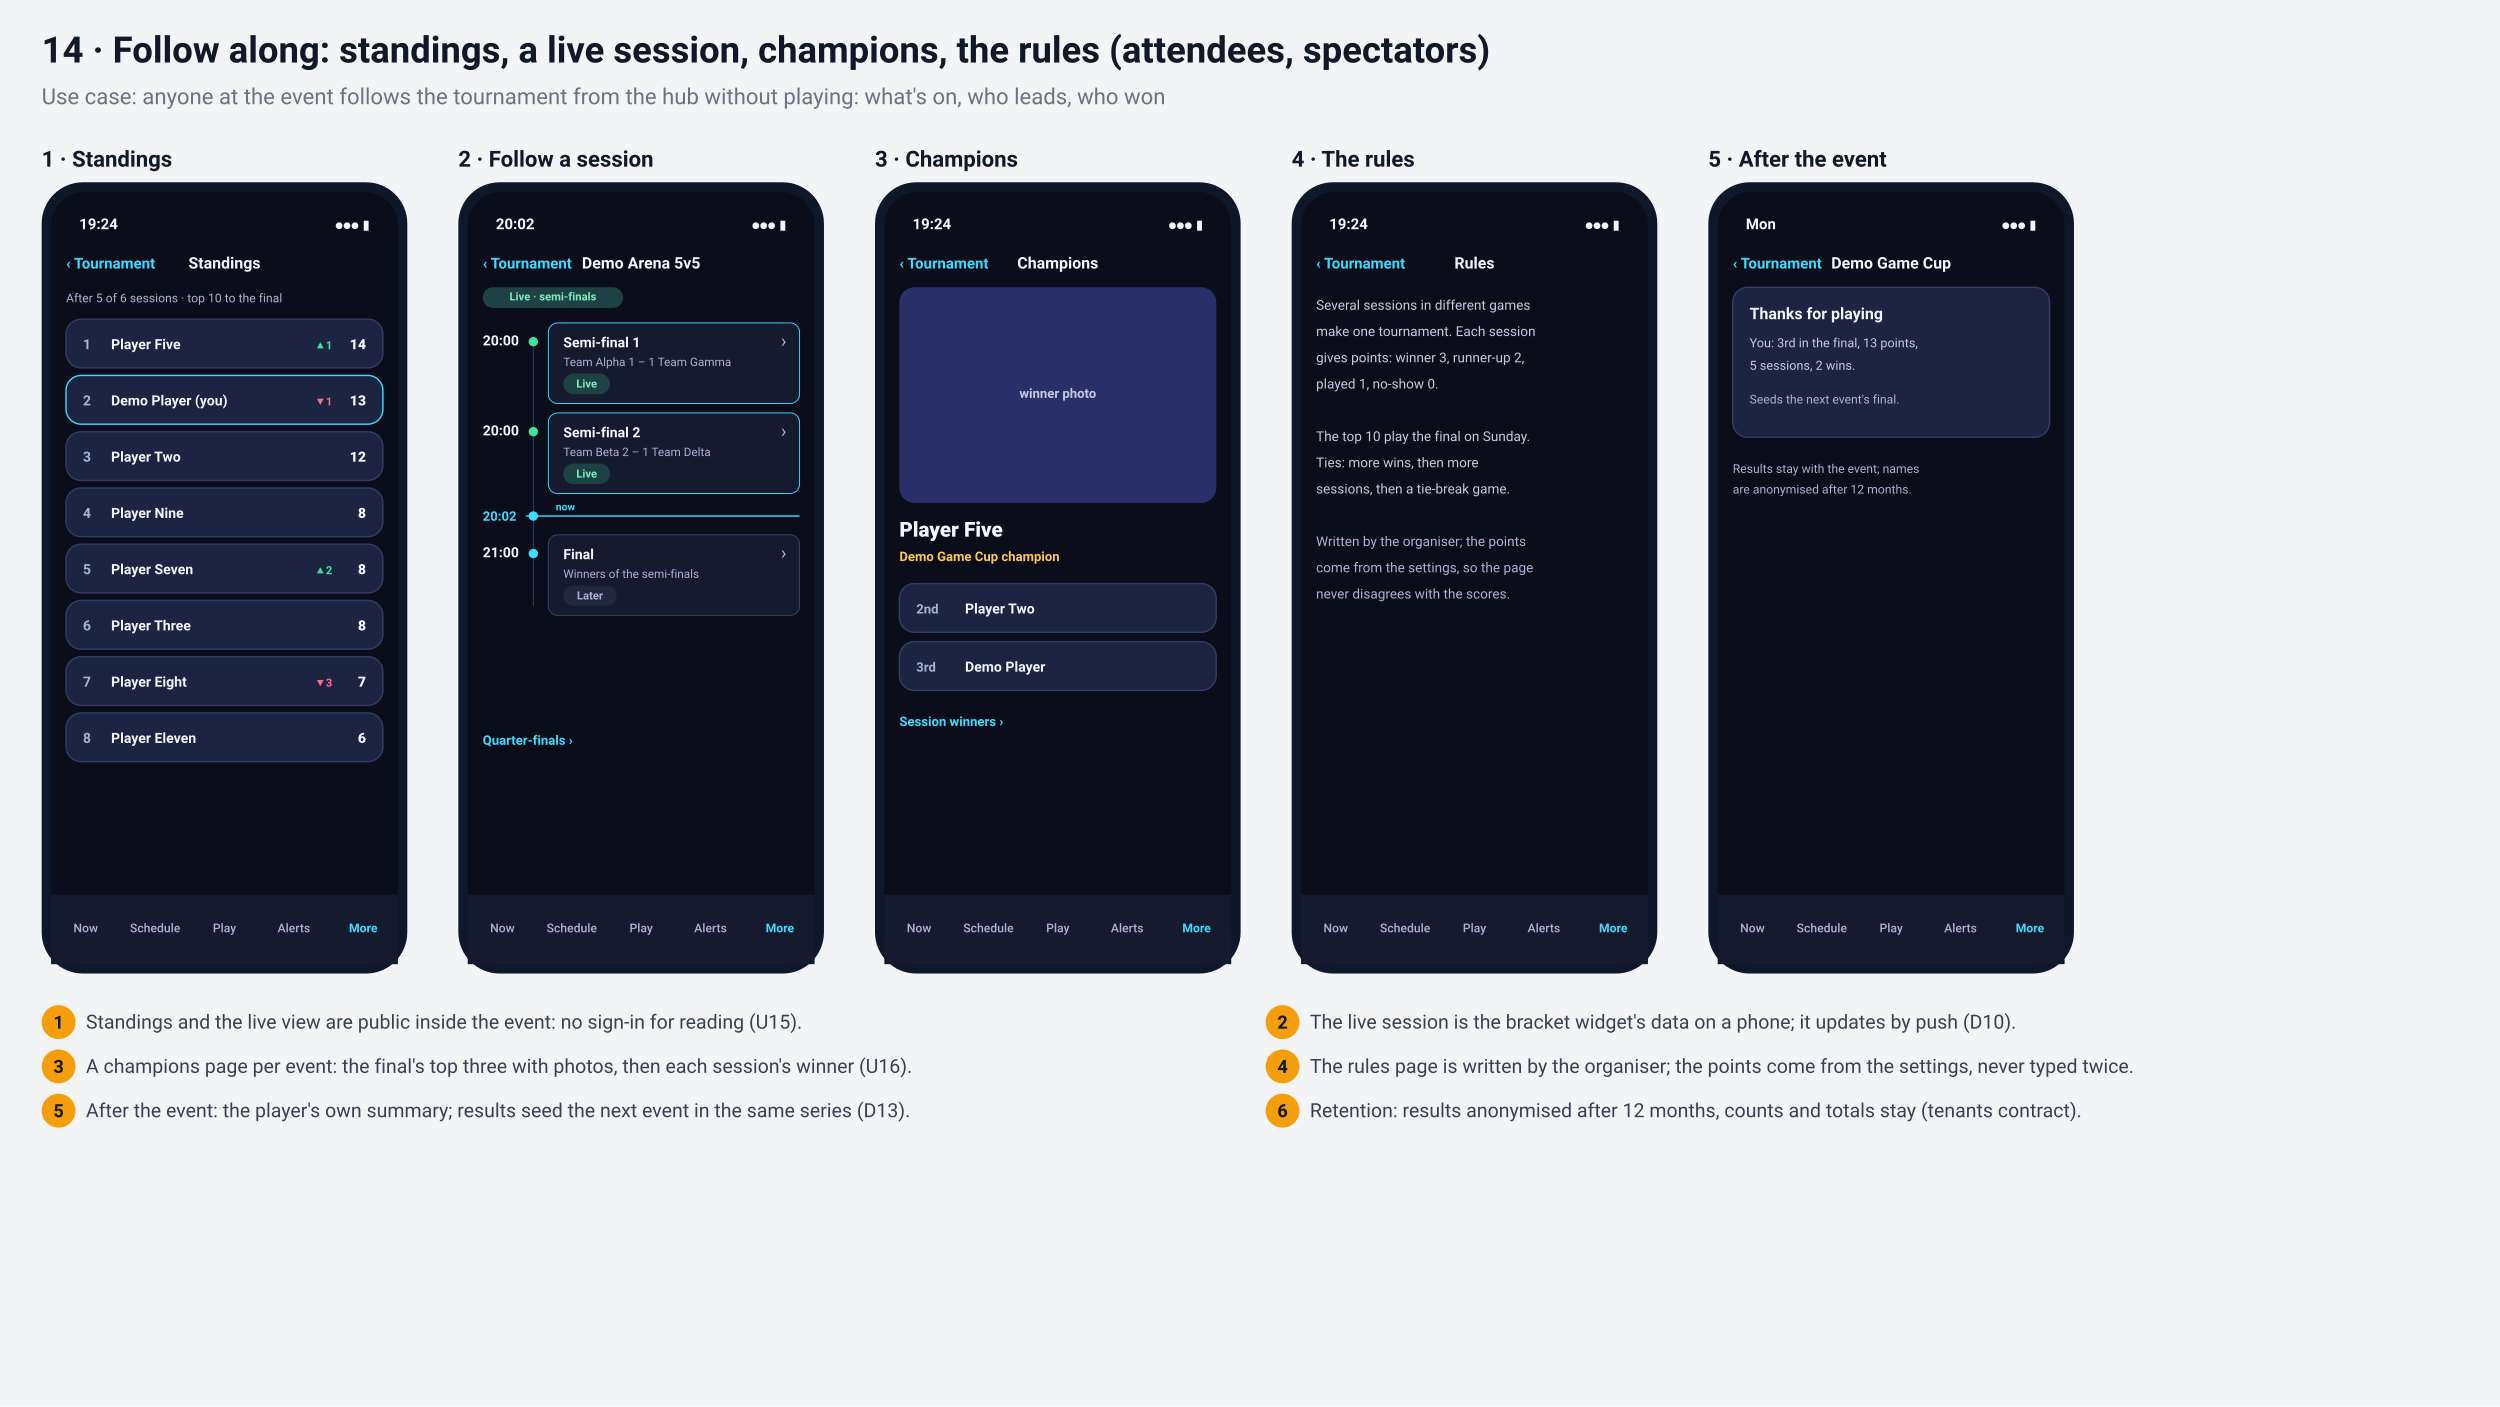
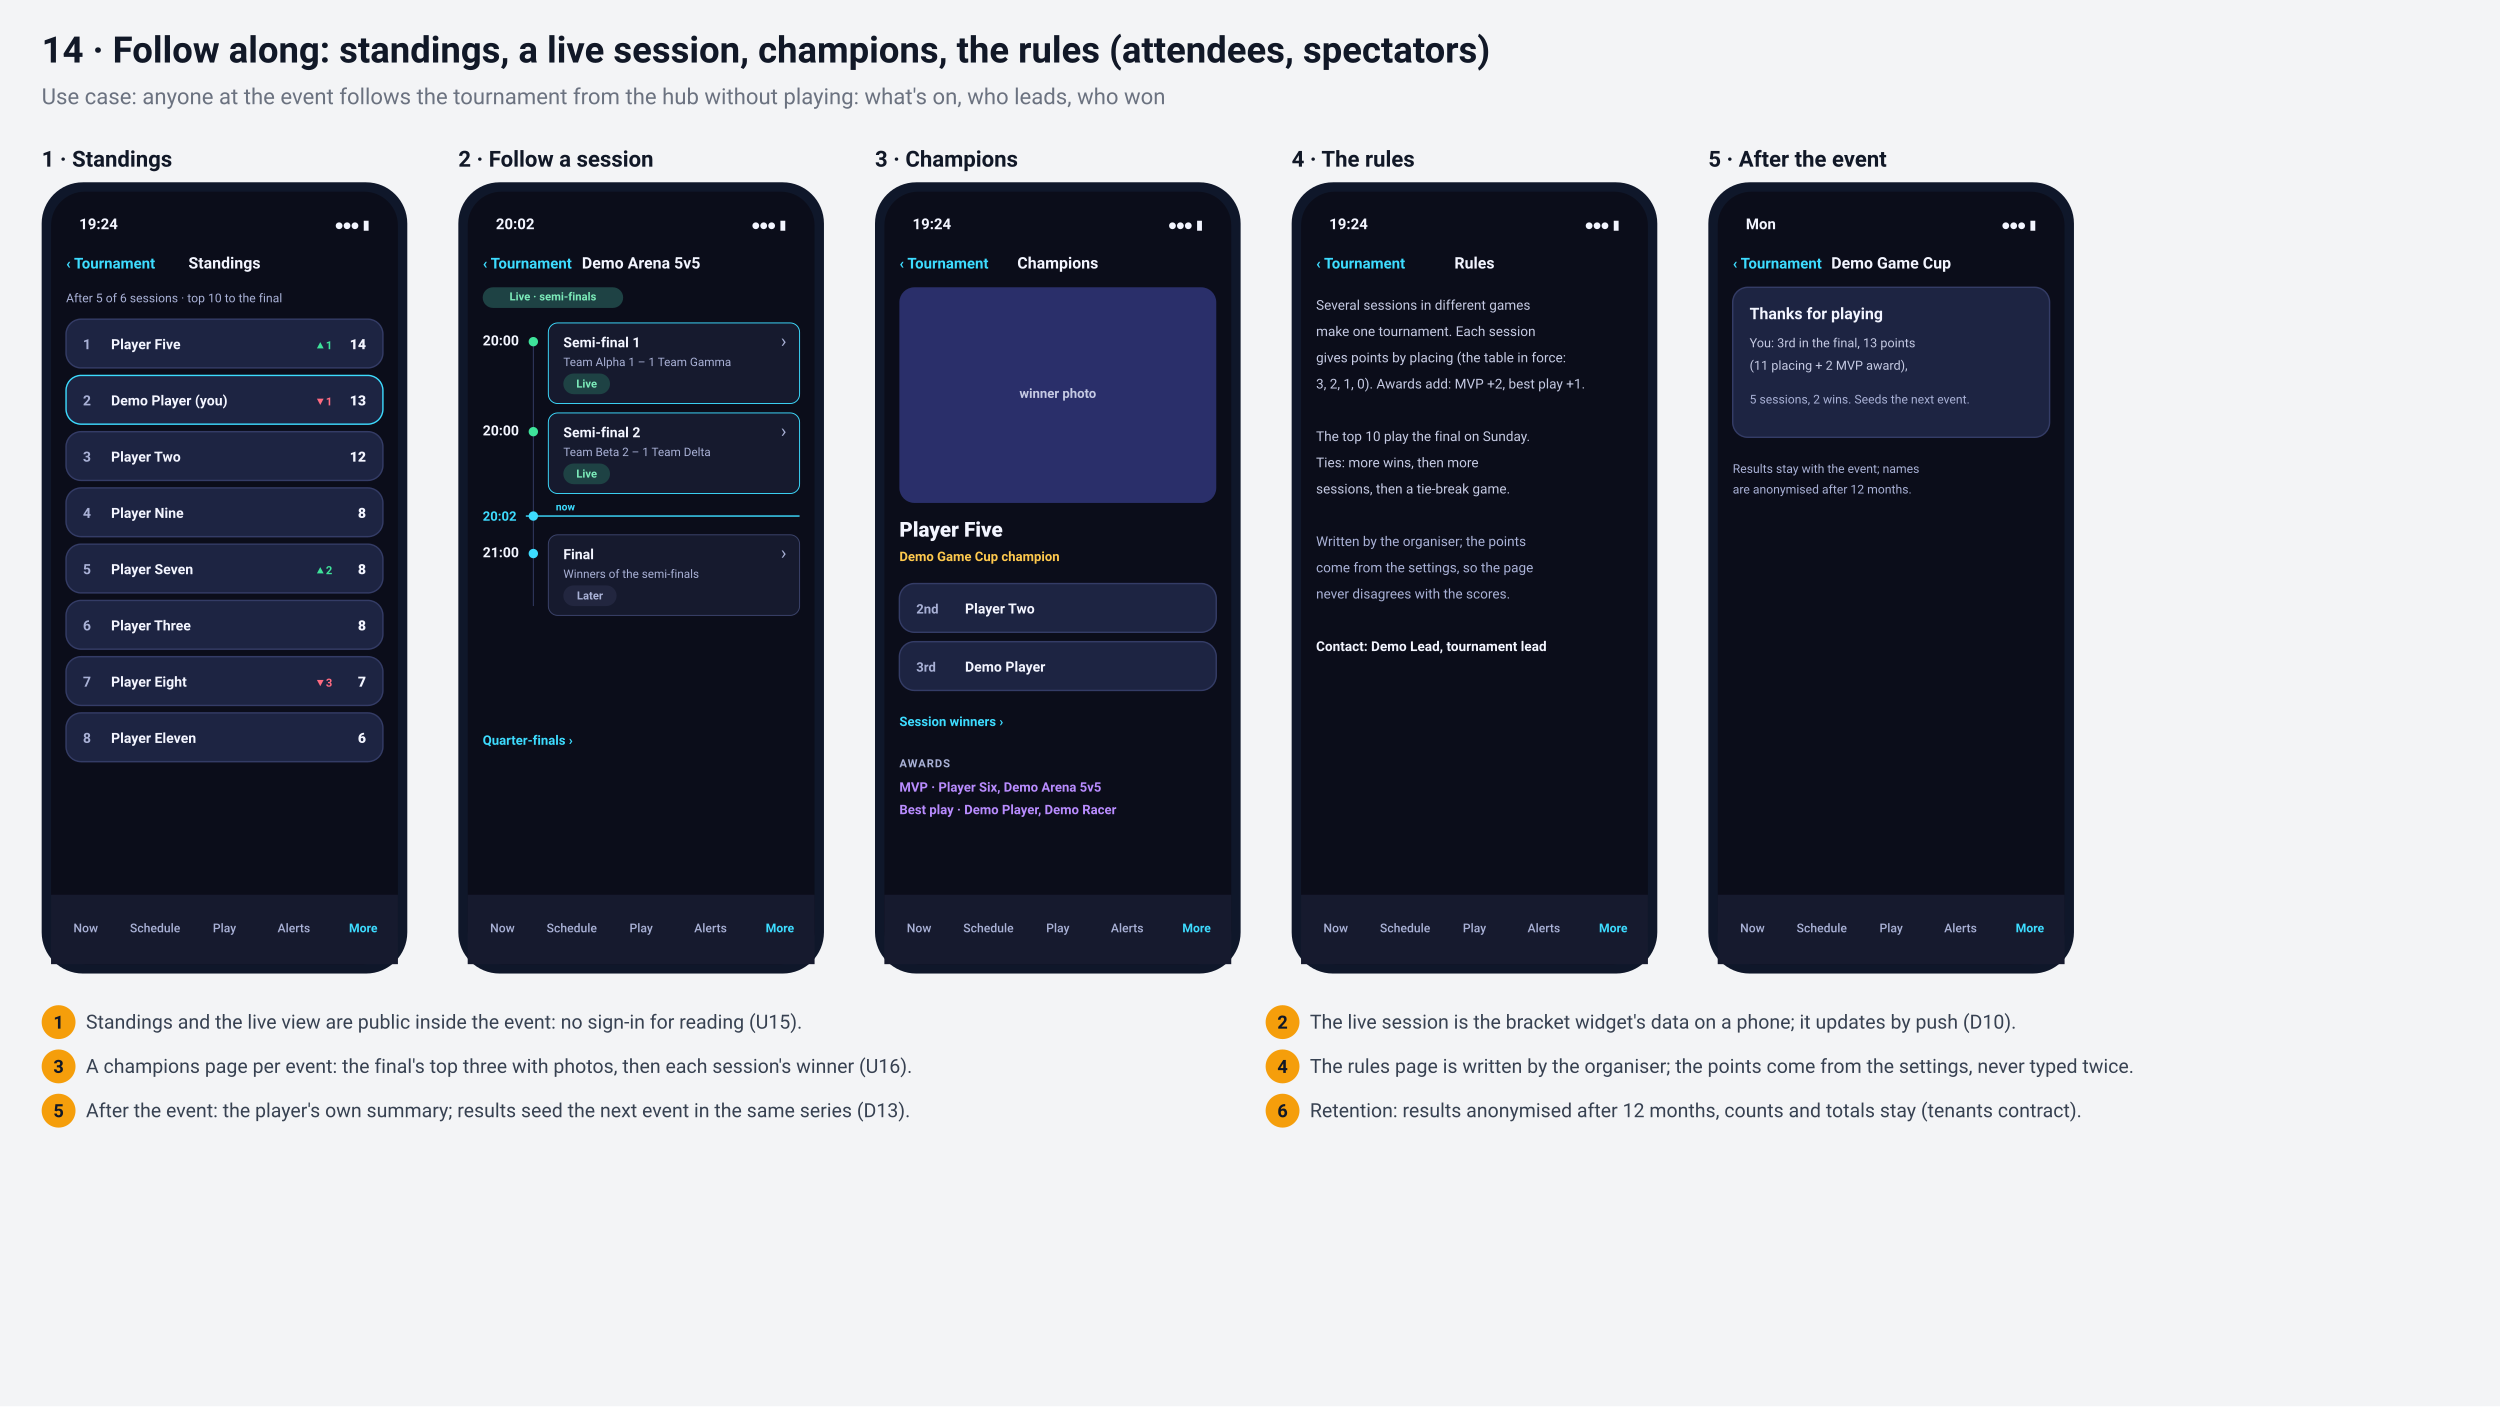
<svg xmlns="http://www.w3.org/2000/svg" viewBox="0 0 1920 1080" width="1920" height="1080" font-family="system-ui, -apple-system, 'Segoe UI', Roboto, Helvetica, Arial, sans-serif">
  <defs>
    <marker id="ah" viewBox="0 0 10 10" refX="9" refY="5" markerWidth="8" markerHeight="8" orient="auto-start-reverse">
      <path d="M0,0 L10,5 L0,10 z" fill="#6b7280" />
    </marker>
  </defs>
  <rect x="0.0" y="0.0" width="1920.0" height="1080.0" rx="0" fill="#f3f4f6" />
  <text x="32.0" y="48.0" font-size="28" fill="#111827" font-weight="700" text-anchor="start" data-box="32.0 1888.0">14 · Follow along: standings, a live session, champions, the rules (attendees, spectators)</text>
  <text x="32.0" y="80.0" font-size="17" fill="#6b7280" font-weight="400" text-anchor="start" data-box="32.0 1888.0">Use case: anyone at the event follows the tournament from the hub without playing: what's on, who leads, who won</text>
  <text x="32.0" y="128.0" font-size="17" fill="#111827" font-weight="700" text-anchor="start" data-box="32.0 312.0">1 · Standings</text>
  <text x="352.0" y="128.0" font-size="17" fill="#111827" font-weight="700" text-anchor="start" data-box="352.0 632.0">2 · Follow a session</text>
  <text x="672.0" y="128.0" font-size="17" fill="#111827" font-weight="700" text-anchor="start" data-box="672.0 952.0">3 · Champions</text>
  <text x="992.0" y="128.0" font-size="17" fill="#111827" font-weight="700" text-anchor="start" data-box="992.0 1272.0">4 · The rules</text>
  <text x="1312.0" y="128.0" font-size="17" fill="#111827" font-weight="700" text-anchor="start" data-box="1312.0 1592.0">5 · After the event</text>
  <g transform="translate(32.0,140.0) scale(0.72)">
    <rect x="0.0" y="0.0" width="390.0" height="844.0" rx="44" fill="#0f172a" />
    <rect x="10.0" y="10.0" width="370.0" height="824.0" rx="36" fill="#0b0d1a" />
    <text x="40.0" y="50.0" font-size="16" fill="#f3f5ff" font-weight="600" text-anchor="start">19:24</text>
    <text x="350.0" y="50.0" font-size="14" fill="#f3f5ff" font-weight="400" text-anchor="end">●●● ▮</text>
    <text x="26.0" y="92.0" font-size="16" fill="#3ddcff" font-weight="600" text-anchor="start">‹ Tournament</text>
    <text x="195.0" y="92.0" font-size="17" fill="#f3f5ff" font-weight="700" text-anchor="middle" data-box="110.0 280.0">Standings</text>
    <rect x="10.0" y="760.0" width="370.0" height="74.0" rx="0" fill="#161a2e" />
    <text x="47.0" y="800.0" font-size="13" fill="#a9b1d6" font-weight="500" text-anchor="middle">Now</text>
    <text x="121.0" y="800.0" font-size="13" fill="#a9b1d6" font-weight="500" text-anchor="middle">Schedule</text>
    <text x="195.0" y="800.0" font-size="13" fill="#a9b1d6" font-weight="500" text-anchor="middle">Play</text>
    <text x="269.0" y="800.0" font-size="13" fill="#a9b1d6" font-weight="500" text-anchor="middle">Alerts</text>
    <text x="343.0" y="800.0" font-size="13" fill="#3ddcff" font-weight="600" text-anchor="middle">More</text>
    <text x="26.0" y="128.0" font-size="13" fill="#a9b1d6" font-weight="400" text-anchor="start" data-box="26.0 364.0">After 5 of 6 sessions · top 10 to the final</text>
    <rect x="26.0" y="146.0" width="338.0" height="52.0" rx="16" fill="#1d2442" stroke="#343c66" stroke-width="1.5" />
    <text x="44.0" y="178.0" font-size="15" fill="#a9b1d6" font-weight="700" text-anchor="start">1</text>
    <text x="74.0" y="178.0" font-size="15" fill="#f3f5ff" font-weight="600" text-anchor="start" data-box="74.0 270.0">Player Five</text>
    <text x="310.0" y="178.0" font-size="12" fill="#3ee39a" font-weight="700" text-anchor="end">▲1</text>
    <text x="346.0" y="178.0" font-size="15" fill="#f3f5ff" font-weight="800" text-anchor="end">14</text>
    <rect x="26.0" y="206.0" width="338.0" height="52.0" rx="16" fill="#1d2442" stroke="#3ddcff" stroke-width="1.5" />
    <text x="44.0" y="238.0" font-size="15" fill="#a9b1d6" font-weight="700" text-anchor="start">2</text>
    <text x="74.0" y="238.0" font-size="15" fill="#f3f5ff" font-weight="600" text-anchor="start" data-box="74.0 270.0">Demo Player (you)</text>
    <text x="310.0" y="238.0" font-size="12" fill="#ff6b81" font-weight="700" text-anchor="end">▼1</text>
    <text x="346.0" y="238.0" font-size="15" fill="#f3f5ff" font-weight="800" text-anchor="end">13</text>
    <rect x="26.0" y="266.0" width="338.0" height="52.0" rx="16" fill="#1d2442" stroke="#343c66" stroke-width="1.5" />
    <text x="44.0" y="298.0" font-size="15" fill="#a9b1d6" font-weight="700" text-anchor="start">3</text>
    <text x="74.0" y="298.0" font-size="15" fill="#f3f5ff" font-weight="600" text-anchor="start" data-box="74.0 270.0">Player Two</text>
    <text x="346.0" y="298.0" font-size="15" fill="#f3f5ff" font-weight="800" text-anchor="end">12</text>
    <rect x="26.0" y="326.0" width="338.0" height="52.0" rx="16" fill="#1d2442" stroke="#343c66" stroke-width="1.5" />
    <text x="44.0" y="358.0" font-size="15" fill="#a9b1d6" font-weight="700" text-anchor="start">4</text>
    <text x="74.0" y="358.0" font-size="15" fill="#f3f5ff" font-weight="600" text-anchor="start" data-box="74.0 270.0">Player Nine</text>
    <text x="346.0" y="358.0" font-size="15" fill="#f3f5ff" font-weight="800" text-anchor="end">8</text>
    <rect x="26.0" y="386.0" width="338.0" height="52.0" rx="16" fill="#1d2442" stroke="#343c66" stroke-width="1.5" />
    <text x="44.0" y="418.0" font-size="15" fill="#a9b1d6" font-weight="700" text-anchor="start">5</text>
    <text x="74.0" y="418.0" font-size="15" fill="#f3f5ff" font-weight="600" text-anchor="start" data-box="74.0 270.0">Player Seven</text>
    <text x="310.0" y="418.0" font-size="12" fill="#3ee39a" font-weight="700" text-anchor="end">▲2</text>
    <text x="346.0" y="418.0" font-size="15" fill="#f3f5ff" font-weight="800" text-anchor="end">8</text>
    <rect x="26.0" y="446.0" width="338.0" height="52.0" rx="16" fill="#1d2442" stroke="#343c66" stroke-width="1.5" />
    <text x="44.0" y="478.0" font-size="15" fill="#a9b1d6" font-weight="700" text-anchor="start">6</text>
    <text x="74.0" y="478.0" font-size="15" fill="#f3f5ff" font-weight="600" text-anchor="start" data-box="74.0 270.0">Player Three</text>
    <text x="346.0" y="478.0" font-size="15" fill="#f3f5ff" font-weight="800" text-anchor="end">8</text>
    <rect x="26.0" y="506.0" width="338.0" height="52.0" rx="16" fill="#1d2442" stroke="#343c66" stroke-width="1.5" />
    <text x="44.0" y="538.0" font-size="15" fill="#a9b1d6" font-weight="700" text-anchor="start">7</text>
    <text x="74.0" y="538.0" font-size="15" fill="#f3f5ff" font-weight="600" text-anchor="start" data-box="74.0 270.0">Player Eight</text>
    <text x="310.0" y="538.0" font-size="12" fill="#ff6b81" font-weight="700" text-anchor="end">▼3</text>
    <text x="346.0" y="538.0" font-size="15" fill="#f3f5ff" font-weight="800" text-anchor="end">7</text>
    <rect x="26.0" y="566.0" width="338.0" height="52.0" rx="16" fill="#1d2442" stroke="#343c66" stroke-width="1.5" />
    <text x="44.0" y="598.0" font-size="15" fill="#a9b1d6" font-weight="700" text-anchor="start">8</text>
    <text x="74.0" y="598.0" font-size="15" fill="#f3f5ff" font-weight="600" text-anchor="start" data-box="74.0 270.0">Player Eleven</text>
    <text x="346.0" y="598.0" font-size="15" fill="#f3f5ff" font-weight="800" text-anchor="end">6</text>
  </g>
  <g transform="translate(352.0,140.0) scale(0.72)">
    <rect x="0.0" y="0.0" width="390.0" height="844.0" rx="44" fill="#0f172a" />
    <rect x="10.0" y="10.0" width="370.0" height="824.0" rx="36" fill="#0b0d1a" />
    <text x="40.0" y="50.0" font-size="16" fill="#f3f5ff" font-weight="600" text-anchor="start">20:02</text>
    <text x="350.0" y="50.0" font-size="14" fill="#f3f5ff" font-weight="400" text-anchor="end">●●● ▮</text>
    <text x="26.0" y="92.0" font-size="16" fill="#3ddcff" font-weight="600" text-anchor="start">‹ Tournament</text>
    <text x="195.0" y="92.0" font-size="17" fill="#f3f5ff" font-weight="700" text-anchor="middle" data-box="110.0 280.0">Demo Arena 5v5</text>
    <rect x="10.0" y="760.0" width="370.0" height="74.0" rx="0" fill="#161a2e" />
    <text x="47.0" y="800.0" font-size="13" fill="#a9b1d6" font-weight="500" text-anchor="middle">Now</text>
    <text x="121.0" y="800.0" font-size="13" fill="#a9b1d6" font-weight="500" text-anchor="middle">Schedule</text>
    <text x="195.0" y="800.0" font-size="13" fill="#a9b1d6" font-weight="500" text-anchor="middle">Play</text>
    <text x="269.0" y="800.0" font-size="13" fill="#a9b1d6" font-weight="500" text-anchor="middle">Alerts</text>
    <text x="343.0" y="800.0" font-size="13" fill="#3ddcff" font-weight="600" text-anchor="middle">More</text>
    <rect x="26.0" y="112.0" width="149.8" height="22.0" rx="11.0" fill="#1e4244" />
    <text x="100.9" y="126.0" font-size="12" fill="#7cecba" font-weight="600" text-anchor="middle" data-box="30.0 171.8">Live · semi-finals</text>
    <line x1="80.0" y1="170.0" x2="80.0" y2="452.0" stroke="#343c66" stroke-width="1" />
    <text x="26.0" y="174.0" font-size="15" fill="#f3f5ff" font-weight="700" text-anchor="start" data-box="26.0 68.0">20:00</text>
    <circle cx="80.0" cy="170.0" r="5" fill="#3ee39a" />
    <rect x="96.0" y="150.0" width="268.0" height="86.0" rx="10" fill="#161a2e" stroke="#3ddcff" stroke-width="1" />
    <text x="350.0" y="176.0" font-size="20" fill="#a9b1d6" font-weight="400" text-anchor="end">›</text>
    <text x="112.0" y="176.0" font-size="15" fill="#f3f5ff" font-weight="600" text-anchor="start" data-box="112.0 324.0">Semi-final 1</text>
    <text x="112.0" y="196.0" font-size="12.5" fill="#a9b1d6" font-weight="400" text-anchor="start" data-box="112.0 348.0">Team Alpha 1 – 1 Team Gamma</text>
    <rect x="112.0" y="204.0" width="49.8" height="22.0" rx="11" fill="#1e4244" />
    <text x="136.9" y="219.0" font-size="12" fill="#7cecba" font-weight="600" text-anchor="middle" data-box="116.0 157.8">Live</text>
    <text x="26.0" y="270.0" font-size="15" fill="#f3f5ff" font-weight="700" text-anchor="start" data-box="26.0 68.0">20:00</text>
    <circle cx="80.0" cy="266.0" r="5" fill="#3ee39a" />
    <rect x="96.0" y="246.0" width="268.0" height="86.0" rx="10" fill="#161a2e" stroke="#3ddcff" stroke-width="1" />
    <text x="350.0" y="272.0" font-size="20" fill="#a9b1d6" font-weight="400" text-anchor="end">›</text>
    <text x="112.0" y="272.0" font-size="15" fill="#f3f5ff" font-weight="600" text-anchor="start" data-box="112.0 324.0">Semi-final 2</text>
    <text x="112.0" y="292.0" font-size="12.5" fill="#a9b1d6" font-weight="400" text-anchor="start" data-box="112.0 348.0">Team Beta 2 – 1 Team Delta</text>
    <rect x="112.0" y="300.0" width="49.8" height="22.0" rx="11" fill="#1e4244" />
    <text x="136.9" y="315.0" font-size="12" fill="#7cecba" font-weight="600" text-anchor="middle" data-box="116.0 157.8">Live</text>
    <line x1="72.0" y1="356.0" x2="364.0" y2="356.0" stroke="#3ddcff" stroke-width="1.5" />
    <circle cx="80.0" cy="356.0" r="5" fill="#3ddcff" />
    <text x="26.0" y="361.0" font-size="14" fill="#3ddcff" font-weight="700" text-anchor="start" data-box="26.0 66.0">20:02</text>
    <text x="104.0" y="350.0" font-size="11" fill="#3ddcff" font-weight="700" text-anchor="start" data-box="96.0 176.0">now</text>
    <text x="26.0" y="400.0" font-size="15" fill="#f3f5ff" font-weight="700" text-anchor="start" data-box="26.0 68.0">21:00</text>
    <circle cx="80.0" cy="396.0" r="5" fill="#3ddcff" />
    <rect x="96.0" y="376.0" width="268.0" height="86.0" rx="10" fill="#161a2e" stroke="#3c446c" stroke-width="1" />
    <text x="350.0" y="402.0" font-size="20" fill="#a9b1d6" font-weight="400" text-anchor="end">›</text>
    <text x="112.0" y="402.0" font-size="15" fill="#f3f5ff" font-weight="600" text-anchor="start" data-box="112.0 324.0">Final</text>
    <text x="112.0" y="422.0" font-size="12.5" fill="#a9b1d6" font-weight="400" text-anchor="start" data-box="112.0 348.0">Winners of the semi-finals</text>
    <rect x="112.0" y="430.0" width="56.8" height="22.0" rx="11" fill="#22263f" />
    <text x="140.4" y="445.0" font-size="12" fill="#a9b1d6" font-weight="600" text-anchor="middle" data-box="116.0 164.8">Later</text>
    <text x="26.0" y="600.0" font-size="14" fill="#3ddcff" font-weight="600" text-anchor="start">Quarter-finals ›</text>
  </g>
  <g transform="translate(672.0,140.0) scale(0.72)">
    <rect x="0.0" y="0.0" width="390.0" height="844.0" rx="44" fill="#0f172a" />
    <rect x="10.0" y="10.0" width="370.0" height="824.0" rx="36" fill="#0b0d1a" />
    <text x="40.0" y="50.0" font-size="16" fill="#f3f5ff" font-weight="600" text-anchor="start">19:24</text>
    <text x="350.0" y="50.0" font-size="14" fill="#f3f5ff" font-weight="400" text-anchor="end">●●● ▮</text>
    <text x="26.0" y="92.0" font-size="16" fill="#3ddcff" font-weight="600" text-anchor="start">‹ Tournament</text>
    <text x="195.0" y="92.0" font-size="17" fill="#f3f5ff" font-weight="700" text-anchor="middle" data-box="110.0 280.0">Champions</text>
    <rect x="10.0" y="760.0" width="370.0" height="74.0" rx="0" fill="#161a2e" />
    <text x="47.0" y="800.0" font-size="13" fill="#a9b1d6" font-weight="500" text-anchor="middle">Now</text>
    <text x="121.0" y="800.0" font-size="13" fill="#a9b1d6" font-weight="500" text-anchor="middle">Schedule</text>
    <text x="195.0" y="800.0" font-size="13" fill="#a9b1d6" font-weight="500" text-anchor="middle">Play</text>
    <text x="269.0" y="800.0" font-size="13" fill="#a9b1d6" font-weight="500" text-anchor="middle">Alerts</text>
    <text x="343.0" y="800.0" font-size="13" fill="#3ddcff" font-weight="600" text-anchor="middle">More</text>
    <rect x="26.0" y="112.0" width="338.0" height="230.0" rx="16" fill="#2a2f6a" />
    <text x="195.0" y="230.0" font-size="14" fill="#c5cae3" font-weight="600" text-anchor="middle">winner photo</text>
    <text x="26.0" y="378.0" font-size="22" fill="#f3f5ff" font-weight="800" text-anchor="start">Player Five</text>
    <text x="26.0" y="404.0" font-size="14" fill="#ffc94d" font-weight="700" text-anchor="start">Demo Game Cup champion</text>
    <rect x="26.0" y="428.0" width="338.0" height="52.0" rx="16" fill="#1d2442" stroke="#343c66" stroke-width="1.5" />
    <text x="44.0" y="460.0" font-size="14" fill="#a9b1d6" font-weight="700" text-anchor="start">2nd</text>
    <text x="96.0" y="460.0" font-size="15" fill="#f3f5ff" font-weight="600" text-anchor="start" data-box="96.0 346.0">Player Two</text>
    <rect x="26.0" y="490.0" width="338.0" height="52.0" rx="16" fill="#1d2442" stroke="#343c66" stroke-width="1.5" />
    <text x="44.0" y="522.0" font-size="14" fill="#a9b1d6" font-weight="700" text-anchor="start">3rd</text>
    <text x="96.0" y="522.0" font-size="15" fill="#f3f5ff" font-weight="600" text-anchor="start" data-box="96.0 346.0">Demo Player</text>
    <text x="26.0" y="580.0" font-size="14" fill="#3ddcff" font-weight="600" text-anchor="start">Session winners ›</text>
+     <text x="26.0" y="624.0" font-size="12" fill="#a9b1d6" font-weight="700" text-anchor="start" letter-spacing="1">AWARDS</text>
+     <text x="26.0" y="650.0" font-size="14" fill="#b98cff" font-weight="600" text-anchor="start" data-box="26.0 364.0">MVP · Player Six, Demo Arena 5v5</text>
+     <text x="26.0" y="674.0" font-size="14" fill="#b98cff" font-weight="600" text-anchor="start" data-box="26.0 364.0">Best play · Demo Player, Demo Racer</text>
  </g>
  <g transform="translate(992.0,140.0) scale(0.72)">
    <rect x="0.0" y="0.0" width="390.0" height="844.0" rx="44" fill="#0f172a" />
    <rect x="10.0" y="10.0" width="370.0" height="824.0" rx="36" fill="#0b0d1a" />
    <text x="40.0" y="50.0" font-size="16" fill="#f3f5ff" font-weight="600" text-anchor="start">19:24</text>
    <text x="350.0" y="50.0" font-size="14" fill="#f3f5ff" font-weight="400" text-anchor="end">●●● ▮</text>
    <text x="26.0" y="92.0" font-size="16" fill="#3ddcff" font-weight="600" text-anchor="start">‹ Tournament</text>
    <text x="195.0" y="92.0" font-size="17" fill="#f3f5ff" font-weight="700" text-anchor="middle" data-box="110.0 280.0">Rules</text>
    <rect x="10.0" y="760.0" width="370.0" height="74.0" rx="0" fill="#161a2e" />
    <text x="47.0" y="800.0" font-size="13" fill="#a9b1d6" font-weight="500" text-anchor="middle">Now</text>
    <text x="121.0" y="800.0" font-size="13" fill="#a9b1d6" font-weight="500" text-anchor="middle">Schedule</text>
    <text x="195.0" y="800.0" font-size="13" fill="#a9b1d6" font-weight="500" text-anchor="middle">Play</text>
    <text x="269.0" y="800.0" font-size="13" fill="#a9b1d6" font-weight="500" text-anchor="middle">Alerts</text>
    <text x="343.0" y="800.0" font-size="13" fill="#3ddcff" font-weight="600" text-anchor="middle">More</text>
    <text x="26.0" y="136.0" font-size="14.5" fill="#c5cae3" font-weight="400" text-anchor="start" data-box="26.0 364.0">Several sessions in different games</text>
    <text x="26.0" y="164.0" font-size="14.5" fill="#c5cae3" font-weight="400" text-anchor="start" data-box="26.0 364.0">make one tournament. Each session</text>
-     <text x="26.0" y="192.0" font-size="14.5" fill="#c5cae3" font-weight="400" text-anchor="start" data-box="26.0 364.0">gives points: winner 3, runner-up 2,</text>
-     <text x="26.0" y="220.0" font-size="14.5" fill="#c5cae3" font-weight="400" text-anchor="start" data-box="26.0 364.0">played 1, no-show 0.</text>
+     <text x="26.0" y="192.0" font-size="14.5" fill="#c5cae3" font-weight="400" text-anchor="start" data-box="26.0 364.0">gives points by placing (the table in force:</text>
+     <text x="26.0" y="220.0" font-size="14.5" fill="#c5cae3" font-weight="400" text-anchor="start" data-box="26.0 364.0">3, 2, 1, 0). Awards add: MVP +2, best play +1.</text>
    <text x="26.0" y="276.0" font-size="14.5" fill="#c5cae3" font-weight="400" text-anchor="start" data-box="26.0 364.0">The top 10 play the final on Sunday.</text>
    <text x="26.0" y="304.0" font-size="14.5" fill="#c5cae3" font-weight="400" text-anchor="start" data-box="26.0 364.0">Ties: more wins, then more</text>
    <text x="26.0" y="332.0" font-size="14.5" fill="#c5cae3" font-weight="400" text-anchor="start" data-box="26.0 364.0">sessions, then a tie-break game.</text>
    <text x="26.0" y="388.0" font-size="14.5" fill="#a9b1d6" font-weight="400" text-anchor="start" data-box="26.0 364.0">Written by the organiser; the points</text>
    <text x="26.0" y="416.0" font-size="14.5" fill="#a9b1d6" font-weight="400" text-anchor="start" data-box="26.0 364.0">come from the settings, so the page</text>
    <text x="26.0" y="444.0" font-size="14.5" fill="#a9b1d6" font-weight="400" text-anchor="start" data-box="26.0 364.0">never disagrees with the scores.</text>
+     <text x="26.0" y="500.0" font-size="14.5" fill="#f3f5ff" font-weight="600" text-anchor="start" data-box="26.0 364.0">Contact: Demo Lead, tournament lead</text>
  </g>
  <g transform="translate(1312.0,140.0) scale(0.72)">
    <rect x="0.0" y="0.0" width="390.0" height="844.0" rx="44" fill="#0f172a" />
    <rect x="10.0" y="10.0" width="370.0" height="824.0" rx="36" fill="#0b0d1a" />
    <text x="40.0" y="50.0" font-size="16" fill="#f3f5ff" font-weight="600" text-anchor="start">Mon</text>
    <text x="350.0" y="50.0" font-size="14" fill="#f3f5ff" font-weight="400" text-anchor="end">●●● ▮</text>
    <text x="26.0" y="92.0" font-size="16" fill="#3ddcff" font-weight="600" text-anchor="start">‹ Tournament</text>
    <text x="195.0" y="92.0" font-size="17" fill="#f3f5ff" font-weight="700" text-anchor="middle" data-box="110.0 280.0">Demo Game Cup</text>
    <rect x="10.0" y="760.0" width="370.0" height="74.0" rx="0" fill="#161a2e" />
    <text x="47.0" y="800.0" font-size="13" fill="#a9b1d6" font-weight="500" text-anchor="middle">Now</text>
    <text x="121.0" y="800.0" font-size="13" fill="#a9b1d6" font-weight="500" text-anchor="middle">Schedule</text>
    <text x="195.0" y="800.0" font-size="13" fill="#a9b1d6" font-weight="500" text-anchor="middle">Play</text>
    <text x="269.0" y="800.0" font-size="13" fill="#a9b1d6" font-weight="500" text-anchor="middle">Alerts</text>
    <text x="343.0" y="800.0" font-size="13" fill="#3ddcff" font-weight="600" text-anchor="middle">More</text>
    <rect x="26.0" y="112.0" width="338.0" height="160.0" rx="16" fill="#1d2442" stroke="#343c66" stroke-width="1.5" />
    <text x="44.0" y="146.0" font-size="17" fill="#f3f5ff" font-weight="700" text-anchor="start">Thanks for playing</text>
-     <text x="44.0" y="176.0" font-size="13.5" fill="#c5cae3" font-weight="400" text-anchor="start" data-box="44.0 346.0">You: 3rd in the final, 13 points,</text>
-     <text x="44.0" y="200.0" font-size="13.5" fill="#c5cae3" font-weight="400" text-anchor="start" data-box="44.0 346.0">5 sessions, 2 wins.</text>
-     <text x="44.0" y="236.0" font-size="13" fill="#a9b1d6" font-weight="400" text-anchor="start" data-box="44.0 346.0">Seeds the next event's final.</text>
+     <text x="44.0" y="176.0" font-size="13.5" fill="#c5cae3" font-weight="400" text-anchor="start" data-box="44.0 346.0">You: 3rd in the final, 13 points</text>
+     <text x="44.0" y="200.0" font-size="13.5" fill="#c5cae3" font-weight="400" text-anchor="start" data-box="44.0 346.0">(11 placing + 2 MVP award),</text>
+     <text x="44.0" y="236.0" font-size="13" fill="#a9b1d6" font-weight="400" text-anchor="start" data-box="44.0 346.0">5 sessions, 2 wins. Seeds the next event.</text>
    <text x="26.0" y="310.0" font-size="13" fill="#a9b1d6" font-weight="400" text-anchor="start" data-box="26.0 364.0">Results stay with the event; names</text>
    <text x="26.0" y="332.0" font-size="13" fill="#a9b1d6" font-weight="400" text-anchor="start" data-box="26.0 364.0">are anonymised after 12 months.</text>
  </g>
  <circle cx="45.0" cy="785.0" r="13" fill="#f59e0b" />
  <text x="45.0" y="790.0" font-size="14" fill="#111827" font-weight="700" text-anchor="middle">1</text>
  <text x="66.0" y="790.0" font-size="15" fill="#374151" font-weight="400" text-anchor="start" data-box="66.0 932.0">Standings and the live view are public inside the event: no sign-in for reading (U15).</text>
  <circle cx="985.0" cy="785.0" r="13" fill="#f59e0b" />
  <text x="985.0" y="790.0" font-size="14" fill="#111827" font-weight="700" text-anchor="middle">2</text>
  <text x="1006.0" y="790.0" font-size="15" fill="#374151" font-weight="400" text-anchor="start" data-box="1006.0 1872.0">The live session is the bracket widget's data on a phone; it updates by push (D10).</text>
  <circle cx="45.0" cy="819.0" r="13" fill="#f59e0b" />
  <text x="45.0" y="824.0" font-size="14" fill="#111827" font-weight="700" text-anchor="middle">3</text>
  <text x="66.0" y="824.0" font-size="15" fill="#374151" font-weight="400" text-anchor="start" data-box="66.0 932.0">A champions page per event: the final's top three with photos, then each session's winner (U16).</text>
  <circle cx="985.0" cy="819.0" r="13" fill="#f59e0b" />
  <text x="985.0" y="824.0" font-size="14" fill="#111827" font-weight="700" text-anchor="middle">4</text>
  <text x="1006.0" y="824.0" font-size="15" fill="#374151" font-weight="400" text-anchor="start" data-box="1006.0 1872.0">The rules page is written by the organiser; the points come from the settings, never typed twice.</text>
  <circle cx="45.0" cy="853.0" r="13" fill="#f59e0b" />
  <text x="45.0" y="858.0" font-size="14" fill="#111827" font-weight="700" text-anchor="middle">5</text>
  <text x="66.0" y="858.0" font-size="15" fill="#374151" font-weight="400" text-anchor="start" data-box="66.0 932.0">After the event: the player's own summary; results seed the next event in the same series (D13).</text>
  <circle cx="985.0" cy="853.0" r="13" fill="#f59e0b" />
  <text x="985.0" y="858.0" font-size="14" fill="#111827" font-weight="700" text-anchor="middle">6</text>
  <text x="1006.0" y="858.0" font-size="15" fill="#374151" font-weight="400" text-anchor="start" data-box="1006.0 1872.0">Retention: results anonymised after 12 months, counts and totals stay (tenants contract).</text>
</svg>
